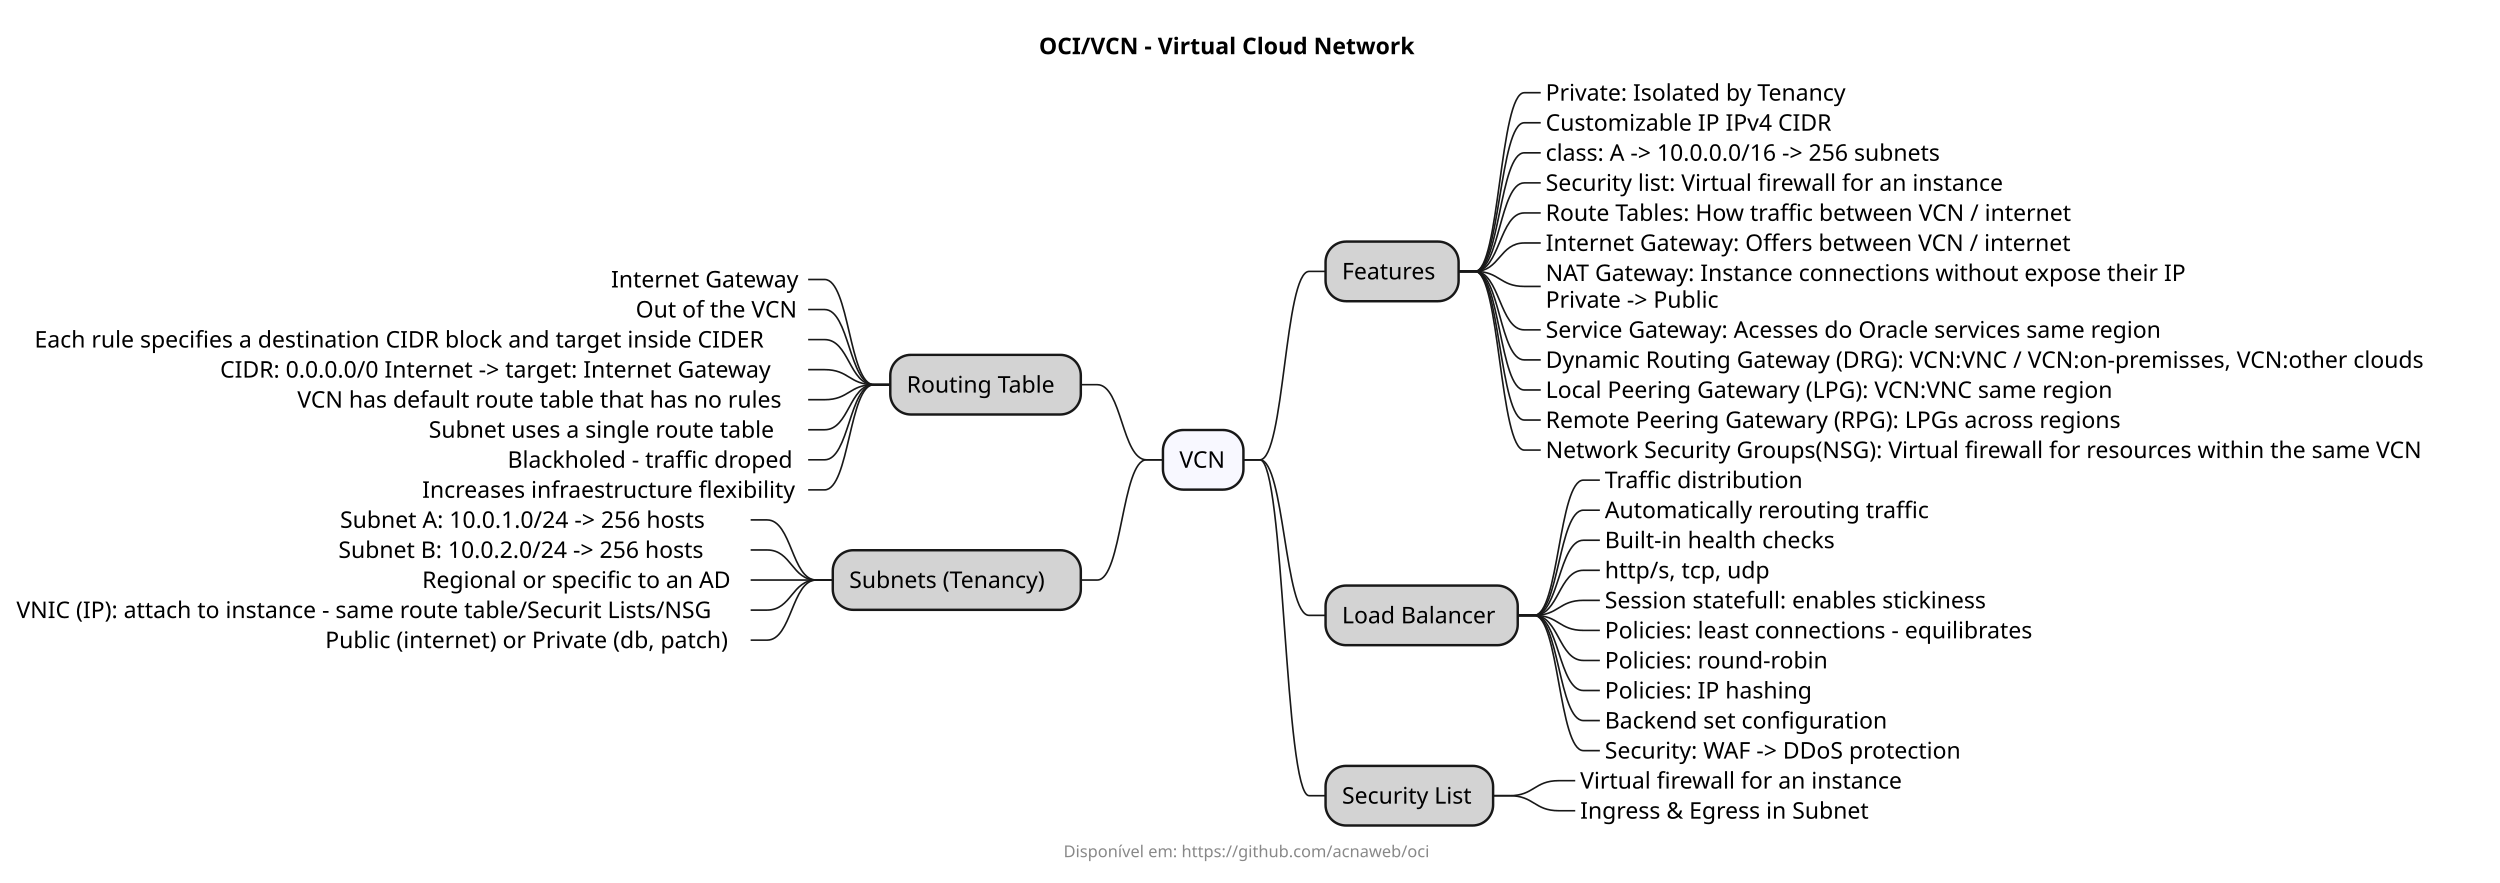
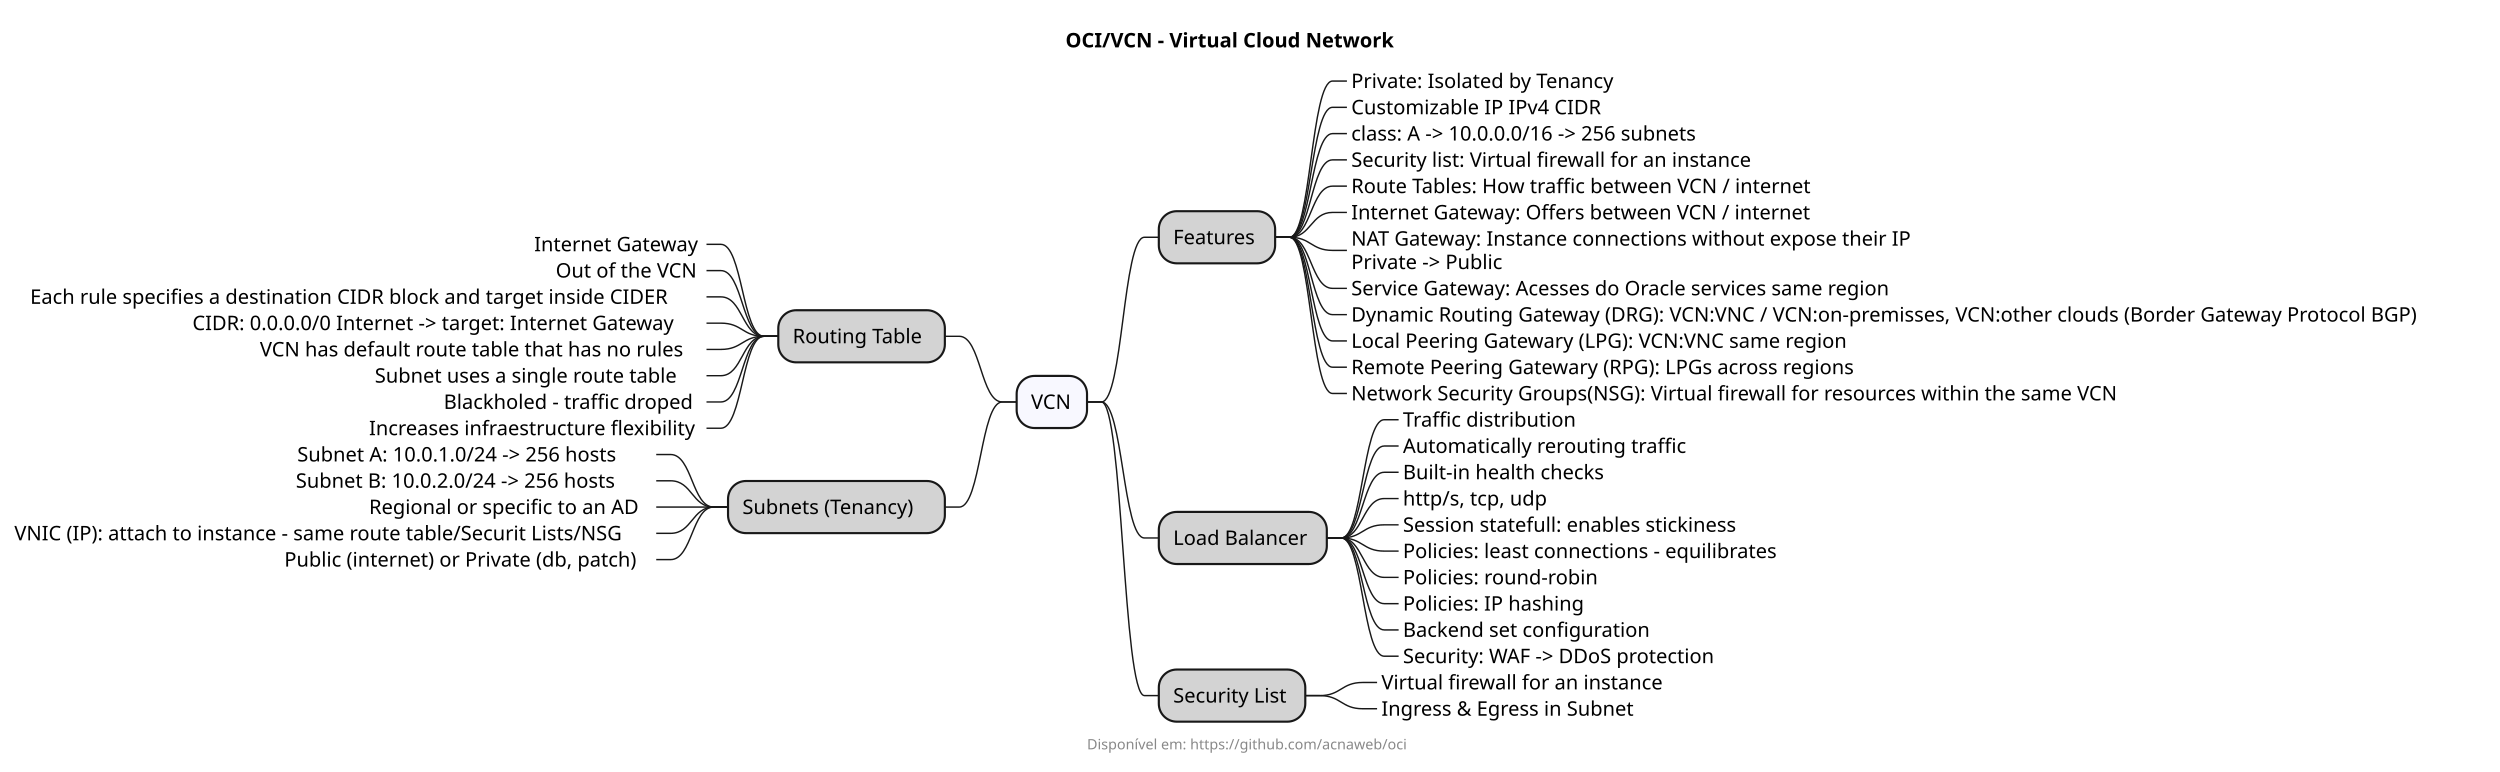
- <svg xmlns="http://www.w3.org/2000/svg" contentStyleType="text/css" height="537px" preserveAspectRatio="none" style="width:1522px;height:537px;background:#FFFFFF;" version="1.1" viewBox="0 0 1522 537" width="1522px" zoomAndPan="magnify">
+ <svg xmlns="http://www.w3.org/2000/svg" contentStyleType="text/css" height="537px" preserveAspectRatio="none" style="width:1741px;height:537px;background:#FFFFFF;" version="1.1" viewBox="0 0 1741 537" width="1741px" zoomAndPan="magnify">
  <defs />
  <g>
-     <text fill="#000000" font-family="sans-serif" font-size="14" font-weight="bold" lengthAdjust="spacing" textLength="254" x="632.5" y="32.995">OCI/VCN - Virtual Cloud Network</text>
+     <text fill="#000000" font-family="sans-serif" font-size="14" font-weight="bold" lengthAdjust="spacing" textLength="254" x="742" y="32.995">OCI/VCN - Virtual Cloud Network</text>
    <rect fill="#F8F8FF" height="36.297" rx="12.5" ry="12.5" style="stroke:#181818;stroke-width:1.5;" width="49" x="708" y="261.785" />
    <text fill="#000000" font-family="sans-serif" font-size="14" lengthAdjust="spacing" textLength="29" x="718" y="284.78">VCN</text>
    <rect fill="#D3D3D3" height="36.297" rx="12.5" ry="12.5" style="stroke:#181818;stroke-width:1.5;" width="81" x="807" y="147.078" />
    <text fill="#000000" font-family="sans-serif" font-size="14" lengthAdjust="spacing" textLength="61" x="817" y="170.073">Features</text>
    <text fill="#000000" font-family="sans-serif" font-size="14" lengthAdjust="spacing" textLength="192" x="941" y="61.292">Private: Isolated by Tenancy</text>
    <path d="M888,165.227 L898,165.227 C913,165.227 913,56.445 928,56.445 L938,56.445 " fill="none" style="stroke:#181818;stroke-width:1.0;" />
    <text fill="#000000" font-family="sans-serif" font-size="14" lengthAdjust="spacing" textLength="180" x="941" y="79.589">Customizable IP IPv4 CIDR</text>
    <path d="M888,165.227 L898,165.227 C913,165.227 913,74.742 928,74.742 L938,74.742 " fill="none" style="stroke:#181818;stroke-width:1.0;" />
    <text fill="#000000" font-family="sans-serif" font-size="14" lengthAdjust="spacing" textLength="271" x="941" y="97.886">class: A -&gt; 10.0.0.0/16 -&gt; 256 subnets</text>
    <path d="M888,165.227 L898,165.227 C913,165.227 913,93.039 928,93.039 L938,93.039 " fill="none" style="stroke:#181818;stroke-width:1.0;" />
    <text fill="#000000" font-family="sans-serif" font-size="14" lengthAdjust="spacing" textLength="285" x="941" y="116.183">Security list: Virtual firewall for an instance</text>
    <path d="M888,165.227 L898,165.227 C913,165.227 913,111.336 928,111.336 L938,111.336 " fill="none" style="stroke:#181818;stroke-width:1.0;" />
    <text fill="#000000" font-family="sans-serif" font-size="14" lengthAdjust="spacing" textLength="337" x="941" y="134.48">Route Tables: How traffic between VCN / internet</text>
    <path d="M888,165.227 L898,165.227 C913,165.227 913,129.633 928,129.633 L938,129.633 " fill="none" style="stroke:#181818;stroke-width:1.0;" />
    <text fill="#000000" font-family="sans-serif" font-size="14" lengthAdjust="spacing" textLength="332" x="941" y="152.776">Internet Gateway: Offers between VCN / internet</text>
    <path d="M888,165.227 L898,165.227 C913,165.227 913,147.93 928,147.93 L938,147.93 " fill="none" style="stroke:#181818;stroke-width:1.0;" />
    <text fill="#000000" font-family="sans-serif" font-size="14" lengthAdjust="spacing" textLength="410" x="941" y="171.073">NAT Gateway: Instance connections without expose their IP</text>
    <text fill="#000000" font-family="sans-serif" font-size="14" lengthAdjust="spacing" textLength="112" x="941" y="187.37">Private -&gt; Public</text>
    <path d="M888,165.227 L898,165.227 C913,165.227 913,174.375 928,174.375 L938,174.375 " fill="none" style="stroke:#181818;stroke-width:1.0;" />
    <text fill="#000000" font-family="sans-serif" font-size="14" lengthAdjust="spacing" textLength="402" x="941" y="205.667">Service Gateway: Acesses do Oracle services same region</text>
    <path d="M888,165.227 L898,165.227 C913,165.227 913,200.82 928,200.82 L938,200.82 " fill="none" style="stroke:#181818;stroke-width:1.0;" />
-     <text fill="#000000" font-family="sans-serif" font-size="14" lengthAdjust="spacing" textLength="569" x="941" y="223.964">Dynamic Routing Gateway (DRG): VCN:VNC / VCN:on-premisses, VCN:other clouds</text>
+     <text fill="#000000" font-family="sans-serif" font-size="14" lengthAdjust="spacing" textLength="788" x="941" y="223.964">Dynamic Routing Gateway (DRG): VCN:VNC / VCN:on-premisses, VCN:other clouds (Border Gateway Protocol BGP)</text>
    <path d="M888,165.227 L898,165.227 C913,165.227 913,219.117 928,219.117 L938,219.117 " fill="none" style="stroke:#181818;stroke-width:1.0;" />
    <text fill="#000000" font-family="sans-serif" font-size="14" lengthAdjust="spacing" textLength="363" x="941" y="242.261">Local Peering Gatewary (LPG): VCN:VNC same region</text>
    <path d="M888,165.227 L898,165.227 C913,165.227 913,237.414 928,237.414 L938,237.414 " fill="none" style="stroke:#181818;stroke-width:1.0;" />
    <text fill="#000000" font-family="sans-serif" font-size="14" lengthAdjust="spacing" textLength="374" x="941" y="260.558">Remote Peering Gatewary (RPG): LPGs across regions</text>
    <path d="M888,165.227 L898,165.227 C913,165.227 913,255.711 928,255.711 L938,255.711 " fill="none" style="stroke:#181818;stroke-width:1.0;" />
    <text fill="#000000" font-family="sans-serif" font-size="14" lengthAdjust="spacing" textLength="554" x="941" y="278.854">Network Security Groups(NSG): Virtual firewall for resources within the same VCN</text>
    <path d="M888,165.227 L898,165.227 C913,165.227 913,274.008 928,274.008 L938,274.008 " fill="none" style="stroke:#181818;stroke-width:1.0;" />
    <path d="M757,279.934 L767,279.934 C782,279.934 782,165.227 797,165.227 L807,165.227 " fill="none" style="stroke:#181818;stroke-width:1.0;" />
    <rect fill="#D3D3D3" height="36.297" rx="12.5" ry="12.5" style="stroke:#181818;stroke-width:1.5;" width="117" x="807" y="356.492" />
    <text fill="#000000" font-family="sans-serif" font-size="14" lengthAdjust="spacing" textLength="97" x="817" y="379.487">Load Balancer</text>
    <text fill="#000000" font-family="sans-serif" font-size="14" lengthAdjust="spacing" textLength="122" x="977" y="297.151">Traffic distribution</text>
    <path d="M924,374.641 L934,374.641 C949,374.641 949,292.305 964,292.305 L974,292.305 " fill="none" style="stroke:#181818;stroke-width:1.0;" />
    <text fill="#000000" font-family="sans-serif" font-size="14" lengthAdjust="spacing" textLength="198" x="977" y="315.448">Automatically rerouting traffic</text>
    <path d="M924,374.641 L934,374.641 C949,374.641 949,310.602 964,310.602 L974,310.602 " fill="none" style="stroke:#181818;stroke-width:1.0;" />
    <text fill="#000000" font-family="sans-serif" font-size="14" lengthAdjust="spacing" textLength="148" x="977" y="333.745">Built-in health checks</text>
    <path d="M924,374.641 L934,374.641 C949,374.641 949,328.898 964,328.898 L974,328.898 " fill="none" style="stroke:#181818;stroke-width:1.0;" />
    <text fill="#000000" font-family="sans-serif" font-size="14" lengthAdjust="spacing" textLength="106" x="977" y="352.042">http/s, tcp, udp</text>
    <path d="M924,374.641 L934,374.641 C949,374.641 949,347.195 964,347.195 L974,347.195 " fill="none" style="stroke:#181818;stroke-width:1.0;" />
    <text fill="#000000" font-family="sans-serif" font-size="14" lengthAdjust="spacing" textLength="250" x="977" y="370.339">Session statefull: enables stickiness</text>
    <path d="M924,374.641 L934,374.641 C949,374.641 949,365.492 964,365.492 L974,365.492 " fill="none" style="stroke:#181818;stroke-width:1.0;" />
    <text fill="#000000" font-family="sans-serif" font-size="14" lengthAdjust="spacing" textLength="277" x="977" y="388.636">Policies: least connections - equilibrates</text>
    <path d="M924,374.641 L934,374.641 C949,374.641 949,383.789 964,383.789 L974,383.789 " fill="none" style="stroke:#181818;stroke-width:1.0;" />
    <text fill="#000000" font-family="sans-serif" font-size="14" lengthAdjust="spacing" textLength="142" x="977" y="406.933">Policies: round-robin</text>
    <path d="M924,374.641 L934,374.641 C949,374.641 949,402.086 964,402.086 L974,402.086 " fill="none" style="stroke:#181818;stroke-width:1.0;" />
    <text fill="#000000" font-family="sans-serif" font-size="14" lengthAdjust="spacing" textLength="132" x="977" y="425.229">Policies: IP hashing</text>
    <path d="M924,374.641 L934,374.641 C949,374.641 949,420.383 964,420.383 L974,420.383 " fill="none" style="stroke:#181818;stroke-width:1.0;" />
    <text fill="#000000" font-family="sans-serif" font-size="14" lengthAdjust="spacing" textLength="181" x="977" y="443.526">Backend set configuration</text>
    <path d="M924,374.641 L934,374.641 C949,374.641 949,438.68 964,438.68 L974,438.68 " fill="none" style="stroke:#181818;stroke-width:1.0;" />
    <text fill="#000000" font-family="sans-serif" font-size="14" lengthAdjust="spacing" textLength="234" x="977" y="461.823">Security: WAF -&gt; DDoS protection</text>
    <path d="M924,374.641 L934,374.641 C949,374.641 949,456.977 964,456.977 L974,456.977 " fill="none" style="stroke:#181818;stroke-width:1.0;" />
    <path d="M757,279.934 L767,279.934 C782,279.934 782,374.641 797,374.641 L807,374.641 " fill="none" style="stroke:#181818;stroke-width:1.0;" />
    <rect fill="#D3D3D3" height="36.297" rx="12.5" ry="12.5" style="stroke:#181818;stroke-width:1.5;" width="102" x="807" y="466.273" />
    <text fill="#000000" font-family="sans-serif" font-size="14" lengthAdjust="spacing" textLength="82" x="817" y="489.269">Security List</text>
    <text fill="#000000" font-family="sans-serif" font-size="14" lengthAdjust="spacing" textLength="198" x="962" y="480.12">Virtual firewall for an instance</text>
    <path d="M909,484.422 L919,484.422 C934,484.422 934,475.273 949,475.273 L959,475.273 " fill="none" style="stroke:#181818;stroke-width:1.0;" />
    <text fill="#000000" font-family="sans-serif" font-size="14" lengthAdjust="spacing" textLength="189" x="962" y="498.417">Ingress &amp; Egress in Subnet</text>
    <path d="M909,484.422 L919,484.422 C934,484.422 934,493.57 949,493.57 L959,493.57 " fill="none" style="stroke:#181818;stroke-width:1.0;" />
    <path d="M757,279.934 L767,279.934 C782,279.934 782,484.422 797,484.422 L807,484.422 " fill="none" style="stroke:#181818;stroke-width:1.0;" />
    <rect fill="#D3D3D3" height="36.297" rx="12.5" ry="12.5" style="stroke:#181818;stroke-width:1.5;" width="116" x="542" y="216.043" />
    <text fill="#000000" font-family="sans-serif" font-size="14" lengthAdjust="spacing" textLength="96" x="552" y="239.038">Routing Table</text>
    <text fill="#000000" font-family="sans-serif" font-size="14" lengthAdjust="spacing" textLength="117" x="372" y="174.999">Internet Gateway</text>
    <path d="M542,234.191 L532,234.191 C517,234.191 517,170.152 502,170.152 L492,170.152 " fill="none" style="stroke:#181818;stroke-width:1.0;" />
    <text fill="#000000" font-family="sans-serif" font-size="14" lengthAdjust="spacing" textLength="102" x="387" y="193.296">Out of the VCN</text>
    <path d="M542,234.191 L532,234.191 C517,234.191 517,188.449 502,188.449 L492,188.449 " fill="none" style="stroke:#181818;stroke-width:1.0;" />
    <text fill="#000000" font-family="sans-serif" font-size="14" lengthAdjust="spacing" textLength="468" x="21" y="211.593">Each rule specifies a destination CIDR block and target inside CIDER</text>
    <path d="M542,234.191 L532,234.191 C517,234.191 517,206.746 502,206.746 L492,206.746 " fill="none" style="stroke:#181818;stroke-width:1.0;" />
    <text fill="#000000" font-family="sans-serif" font-size="14" lengthAdjust="spacing" textLength="355" x="134" y="229.89">CIDR: 0.0.0.0/0 Internet -&gt; target: Internet Gateway</text>
    <path d="M542,234.191 L532,234.191 C517,234.191 517,225.043 502,225.043 L492,225.043 " fill="none" style="stroke:#181818;stroke-width:1.0;" />
    <text fill="#000000" font-family="sans-serif" font-size="14" lengthAdjust="spacing" textLength="308" x="181" y="248.186">VCN has default route table that has no rules</text>
    <path d="M542,234.191 L532,234.191 C517,234.191 517,243.34 502,243.34 L492,243.34 " fill="none" style="stroke:#181818;stroke-width:1.0;" />
    <text fill="#000000" font-family="sans-serif" font-size="14" lengthAdjust="spacing" textLength="224" x="261" y="266.483">Subnet uses a single route table</text>
    <path d="M542,234.191 L532,234.191 C517,234.191 517,261.637 502,261.637 L492,261.637 " fill="none" style="stroke:#181818;stroke-width:1.0;" />
    <text fill="#000000" font-family="sans-serif" font-size="14" lengthAdjust="spacing" textLength="180" x="309" y="284.78">Blackholed - traffic droped</text>
    <path d="M542,234.191 L532,234.191 C517,234.191 517,279.934 502,279.934 L492,279.934 " fill="none" style="stroke:#181818;stroke-width:1.0;" />
    <text fill="#000000" font-family="sans-serif" font-size="14" lengthAdjust="spacing" textLength="232" x="257" y="303.077">Increases infraestructure flexibility</text>
    <path d="M542,234.191 L532,234.191 C517,234.191 517,298.231 502,298.231 L492,298.231 " fill="none" style="stroke:#181818;stroke-width:1.0;" />
    <path d="M708,279.934 L698,279.934 C683,279.934 683,234.191 668,234.191 L658,234.191 " fill="none" style="stroke:#181818;stroke-width:1.0;" />
    <rect fill="#D3D3D3" height="36.297" rx="12.5" ry="12.5" style="stroke:#181818;stroke-width:1.5;" width="151" x="507" y="334.973" />
    <text fill="#000000" font-family="sans-serif" font-size="14" lengthAdjust="spacing" textLength="131" x="517" y="357.968">Subnets (Tenancy)</text>
    <text fill="#000000" font-family="sans-serif" font-size="14" lengthAdjust="spacing" textLength="247" x="207" y="321.374">Subnet A: 10.0.1.0/24 -&gt; 256 hosts</text>
    <path d="M507,353.121 L497,353.121 C482,353.121 482,316.527 467,316.527 L457,316.527 " fill="none" style="stroke:#181818;stroke-width:1.0;" />
    <text fill="#000000" font-family="sans-serif" font-size="14" lengthAdjust="spacing" textLength="248" x="206" y="339.671">Subnet B: 10.0.2.0/24 -&gt; 256 hosts</text>
    <path d="M507,353.121 L497,353.121 C482,353.121 482,334.824 467,334.824 L457,334.824 " fill="none" style="stroke:#181818;stroke-width:1.0;" />
    <text fill="#000000" font-family="sans-serif" font-size="14" lengthAdjust="spacing" textLength="197" x="257" y="357.968">Regional or specific to an AD</text>
    <path d="M507,353.121 L497,353.121 C482,353.121 482,353.121 467,353.121 L457,353.121 " fill="none" style="stroke:#181818;stroke-width:1.0;" />
    <text fill="#000000" font-family="sans-serif" font-size="14" lengthAdjust="spacing" textLength="444" x="10" y="376.265">VNIC (IP): attach to instance - same route table/Securit Lists/NSG</text>
    <path d="M507,353.121 L497,353.121 C482,353.121 482,371.418 467,371.418 L457,371.418 " fill="none" style="stroke:#181818;stroke-width:1.0;" />
    <text fill="#000000" font-family="sans-serif" font-size="14" lengthAdjust="spacing" textLength="256" x="198" y="394.562">Public (internet) or Private (db, patch)</text>
    <path d="M507,353.121 L497,353.121 C482,353.121 482,389.715 467,389.715 L457,389.715 " fill="none" style="stroke:#181818;stroke-width:1.0;" />
    <path d="M708,279.934 L698,279.934 C683,279.934 683,353.121 668,353.121 L658,353.121 " fill="none" style="stroke:#181818;stroke-width:1.0;" />
-     <text fill="#888888" font-family="sans-serif" font-size="10" lengthAdjust="spacing" textLength="224" x="647.5" y="521.852">Disponível em: https://github.com/acnaweb/oci</text>
+     <text fill="#888888" font-family="sans-serif" font-size="10" lengthAdjust="spacing" textLength="224" x="757" y="521.852">Disponível em: https://github.com/acnaweb/oci</text>
  </g>
</svg>
